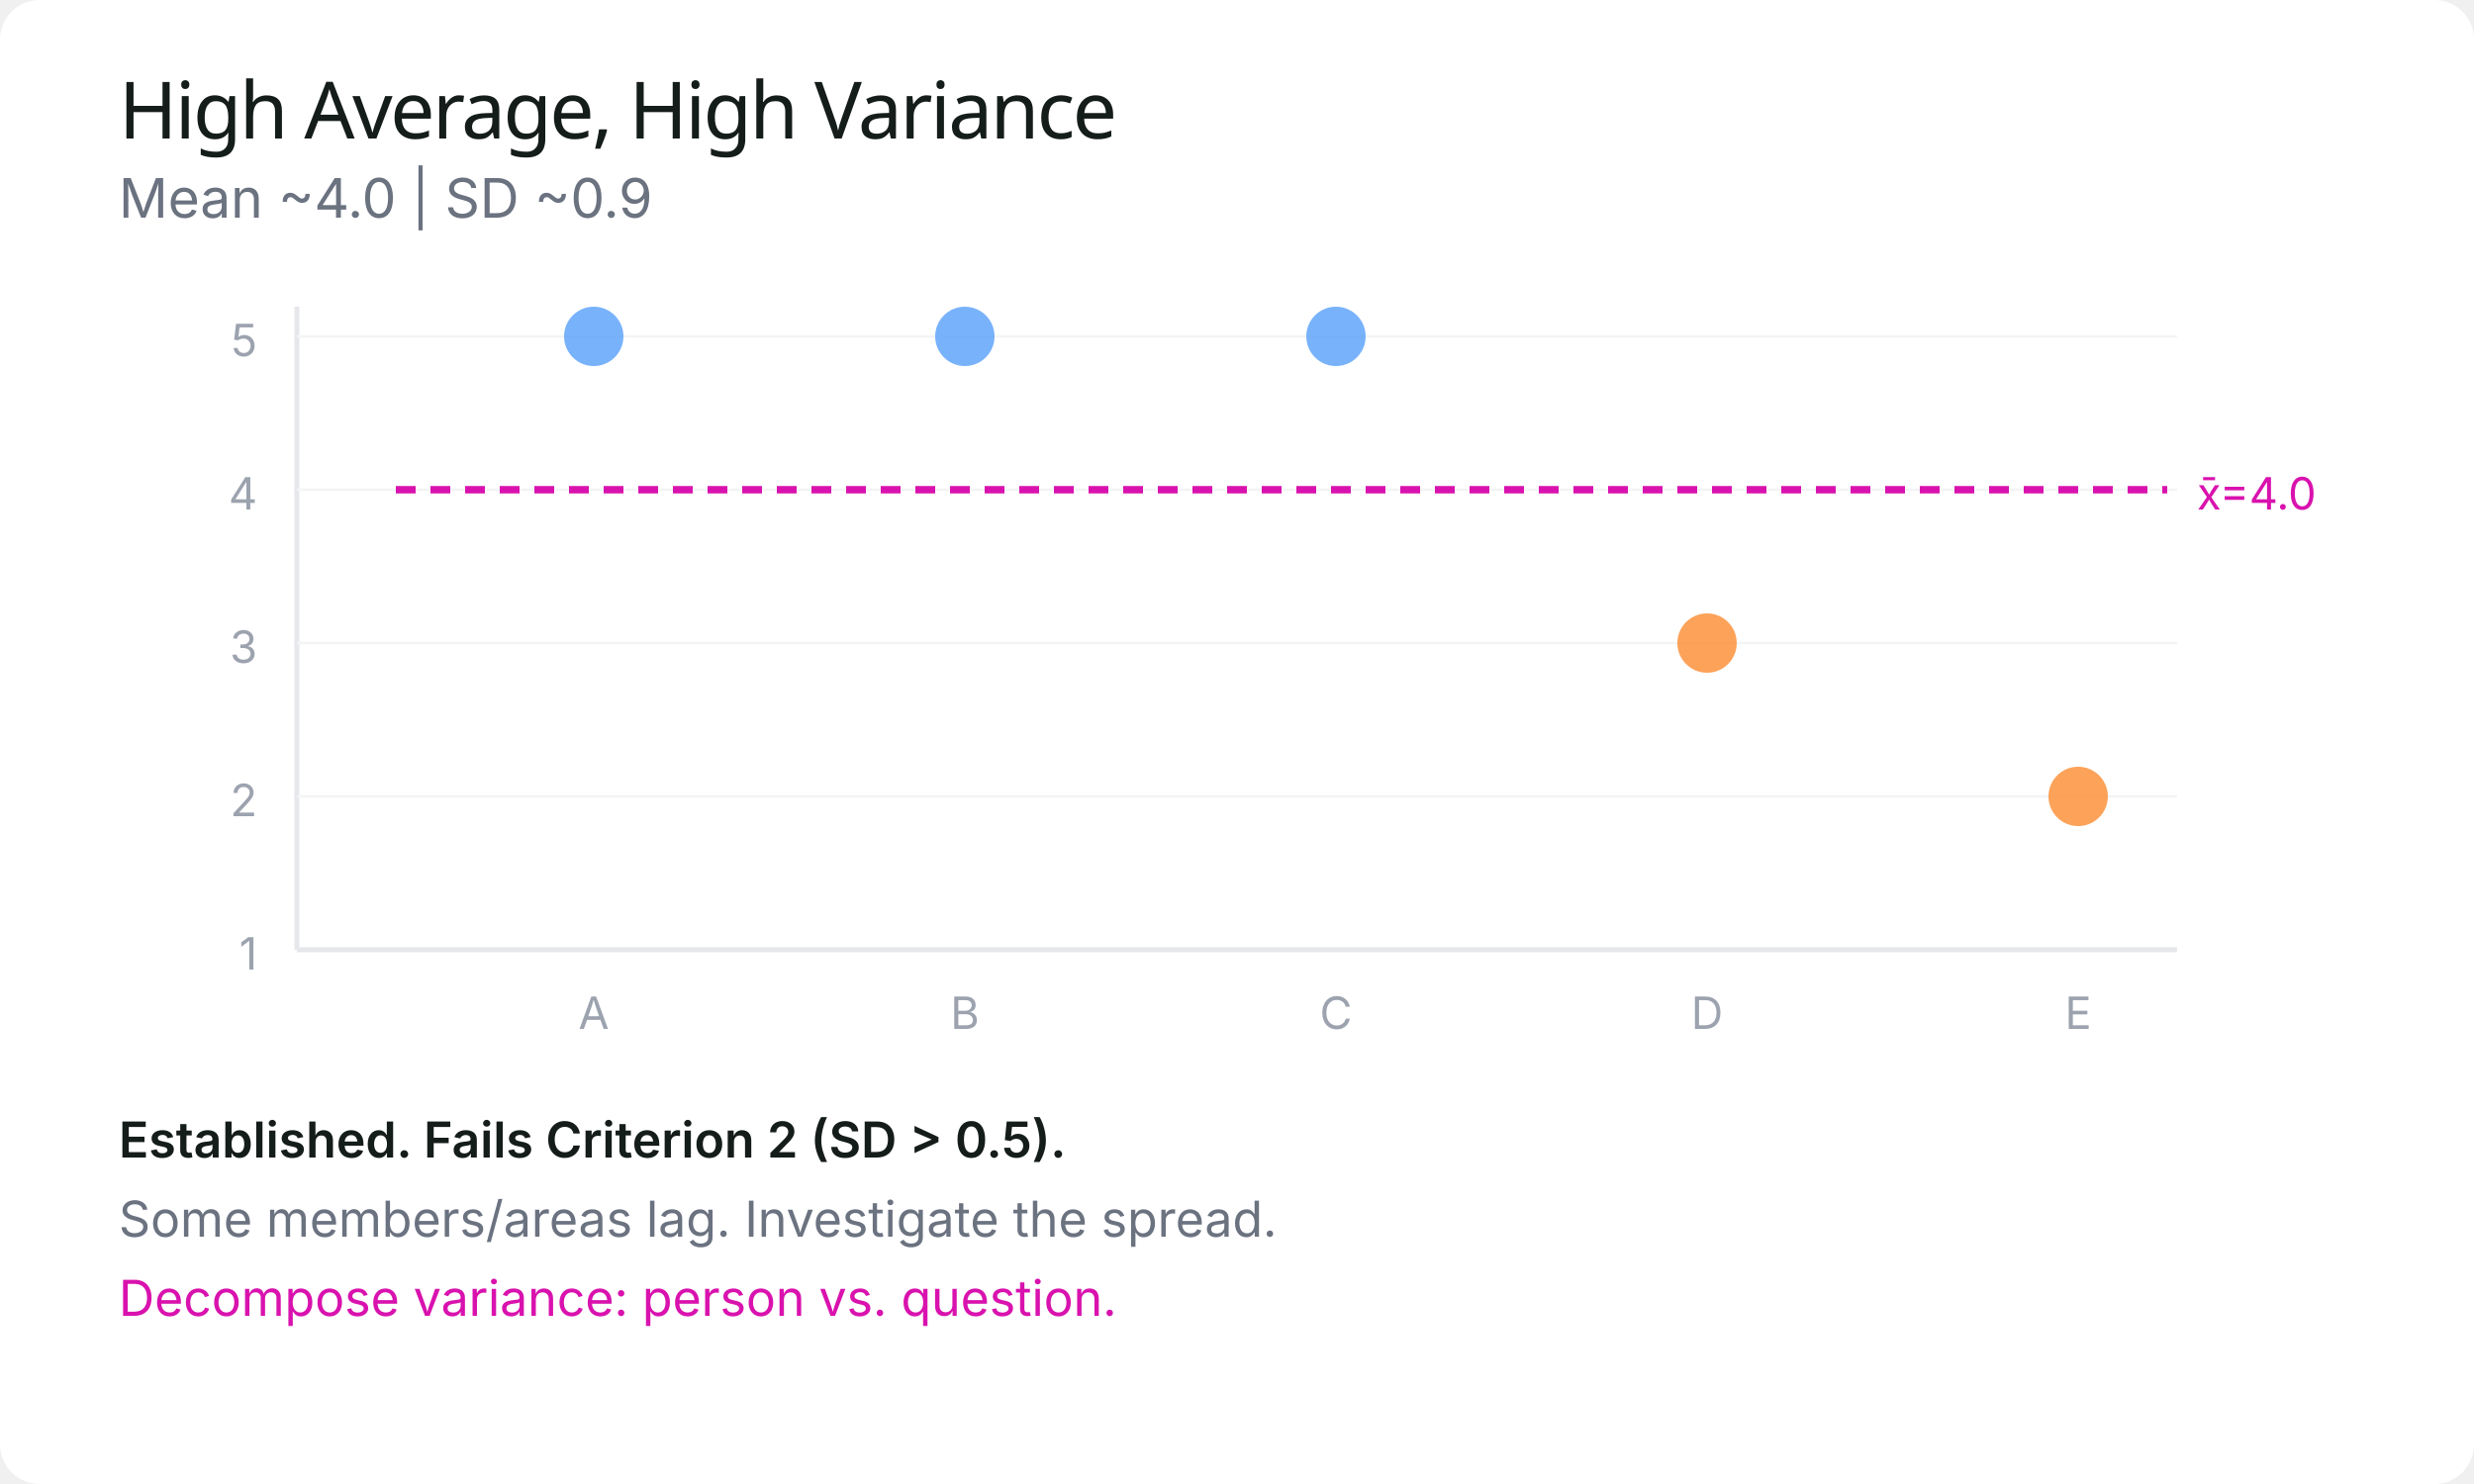
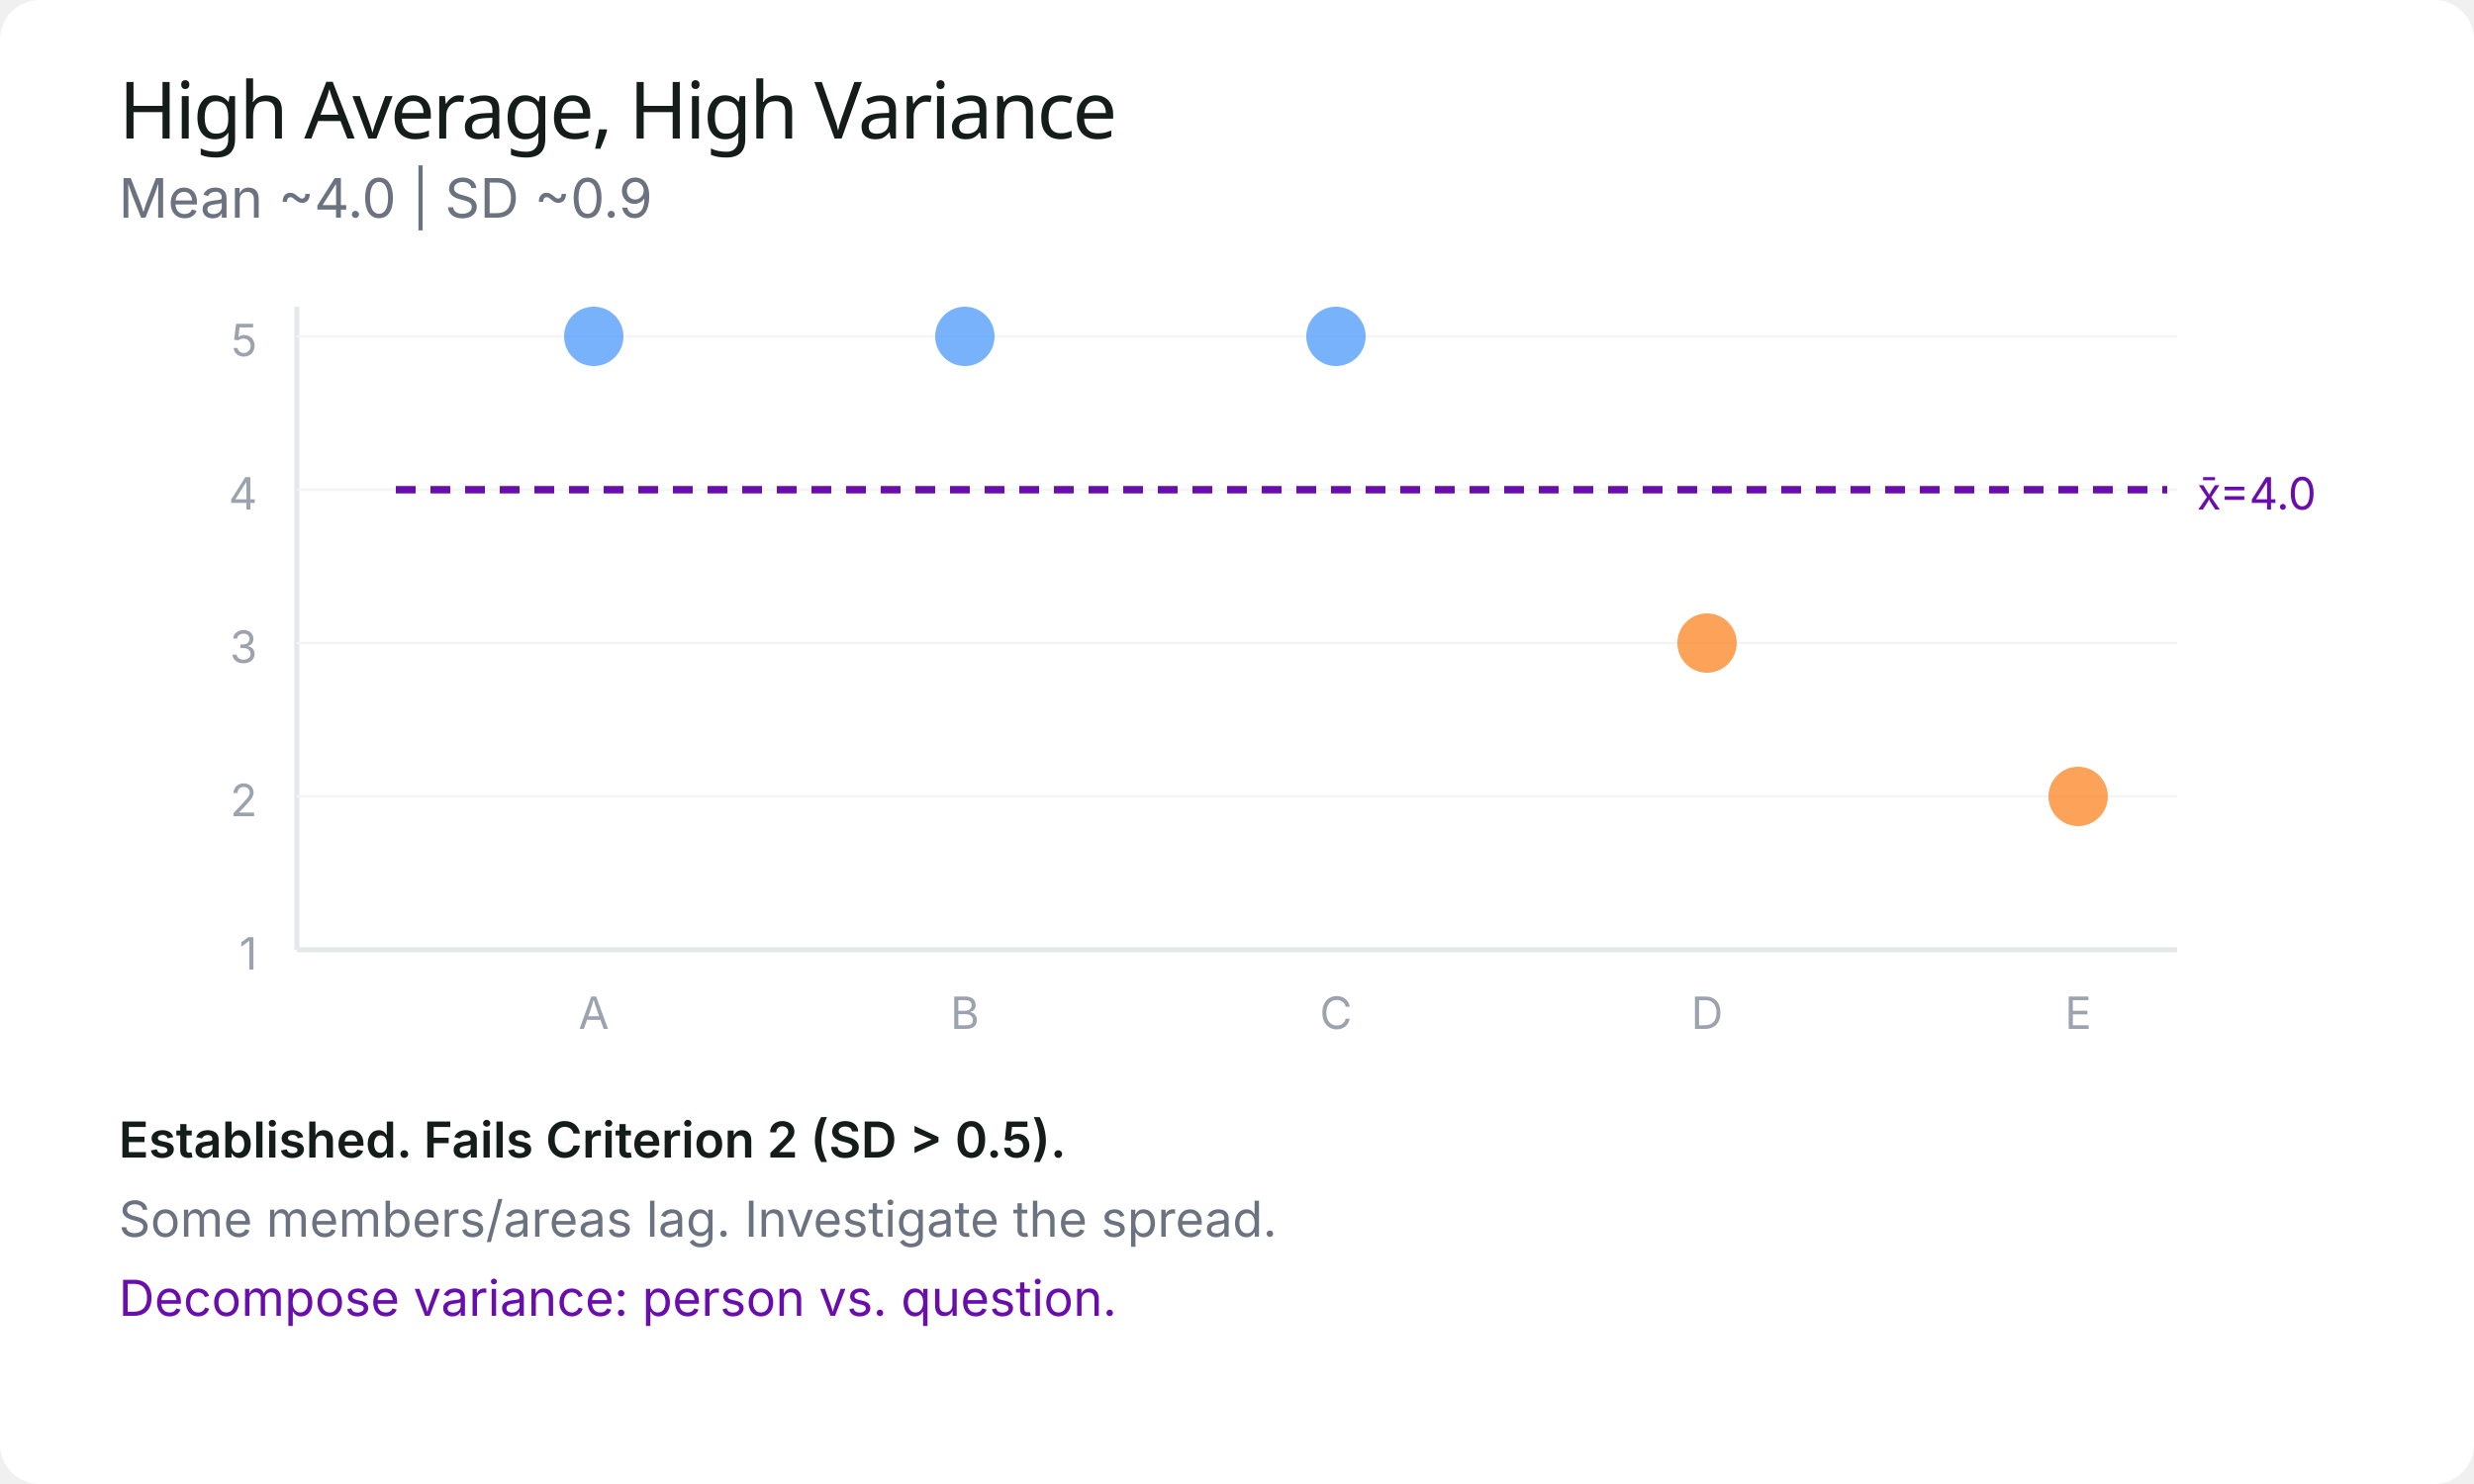
<svg xmlns="http://www.w3.org/2000/svg" viewBox="0 0 500 300" font-family="'Inter', sans-serif">
  <rect width="500" height="300" fill="#fff" rx="8" />
  <text x="24" y="28" font-family="'DM Sans', sans-serif" font-size="16" font-weight="400" fill="#151D1A" letter-spacing="-0.03em">High Average, High Variance</text>
  <text x="24" y="44" font-size="11" fill="#6B7280">Mean ~4.0  |  SD ~0.9</text>
  <line x1="60" y1="62" x2="60" y2="192" stroke="#E5E7EB" stroke-width="1" />
  <line x1="60" y1="192" x2="440" y2="192" stroke="#E5E7EB" stroke-width="1" />
  <text x="52" y="72" text-anchor="end" font-size="9" fill="#9CA3AF">5</text>
  <text x="52" y="103" text-anchor="end" font-size="9" fill="#9CA3AF">4</text>
  <text x="52" y="134" text-anchor="end" font-size="9" fill="#9CA3AF">3</text>
  <text x="52" y="165" text-anchor="end" font-size="9" fill="#9CA3AF">2</text>
  <text x="52" y="196" text-anchor="end" font-size="9" fill="#9CA3AF">1</text>
  <line x1="60" y1="68" x2="440" y2="68" stroke="#F3F4F6" stroke-width="0.5" />
  <line x1="60" y1="99" x2="440" y2="99" stroke="#F3F4F6" stroke-width="0.5" />
  <line x1="60" y1="130" x2="440" y2="130" stroke="#F3F4F6" stroke-width="0.5" />
  <line x1="60" y1="161" x2="440" y2="161" stroke="#F3F4F6" stroke-width="0.5" />
  <text x="120" y="208" text-anchor="middle" font-size="9" fill="#9CA3AF">A</text>
  <text x="195" y="208" text-anchor="middle" font-size="9" fill="#9CA3AF">B</text>
  <text x="270" y="208" text-anchor="middle" font-size="9" fill="#9CA3AF">C</text>
  <text x="345" y="208" text-anchor="middle" font-size="9" fill="#9CA3AF">D</text>
  <text x="420" y="208" text-anchor="middle" font-size="9" fill="#9CA3AF">E</text>
  <circle cx="120" cy="68" r="6" fill="#60A5FA" opacity="0.85" />
  <circle cx="195" cy="68" r="6" fill="#60A5FA" opacity="0.85" />
  <circle cx="270" cy="68" r="6" fill="#60A5FA" opacity="0.85" />
  <circle cx="345" cy="130" r="6" fill="#FB923C" opacity="0.85" />
  <circle cx="420" cy="161" r="6" fill="#FB923C" opacity="0.85" />
-   <line x1="80" y1="99" x2="438" y2="99" stroke="#D912AE" stroke-width="1.5" stroke-dasharray="4,3" />
-   <text x="444" y="103" font-size="9" fill="#D912AE">x̄=4.0</text>
+   <line x1="80" y1="99" x2="438" y2="99" stroke="#6A0DAD" stroke-width="1.5" stroke-dasharray="4,3" />
+   <text x="444" y="103" font-size="9" fill="#6A0DAD">x̄=4.0</text>
  <text x="24" y="234" font-size="10" font-weight="600" fill="#151D1A">Established. Fails Criterion 2 (SD &gt; 0.5).</text>
  <text x="24" y="250" font-size="10" fill="#6B7280">Some members/areas lag. Investigate the spread.</text>
-   <text x="24" y="266" font-size="10" fill="#D912AE">Decompose variance: person vs. question.</text>
+   <text x="24" y="266" font-size="10" fill="#6A0DAD">Decompose variance: person vs. question.</text>
</svg>
